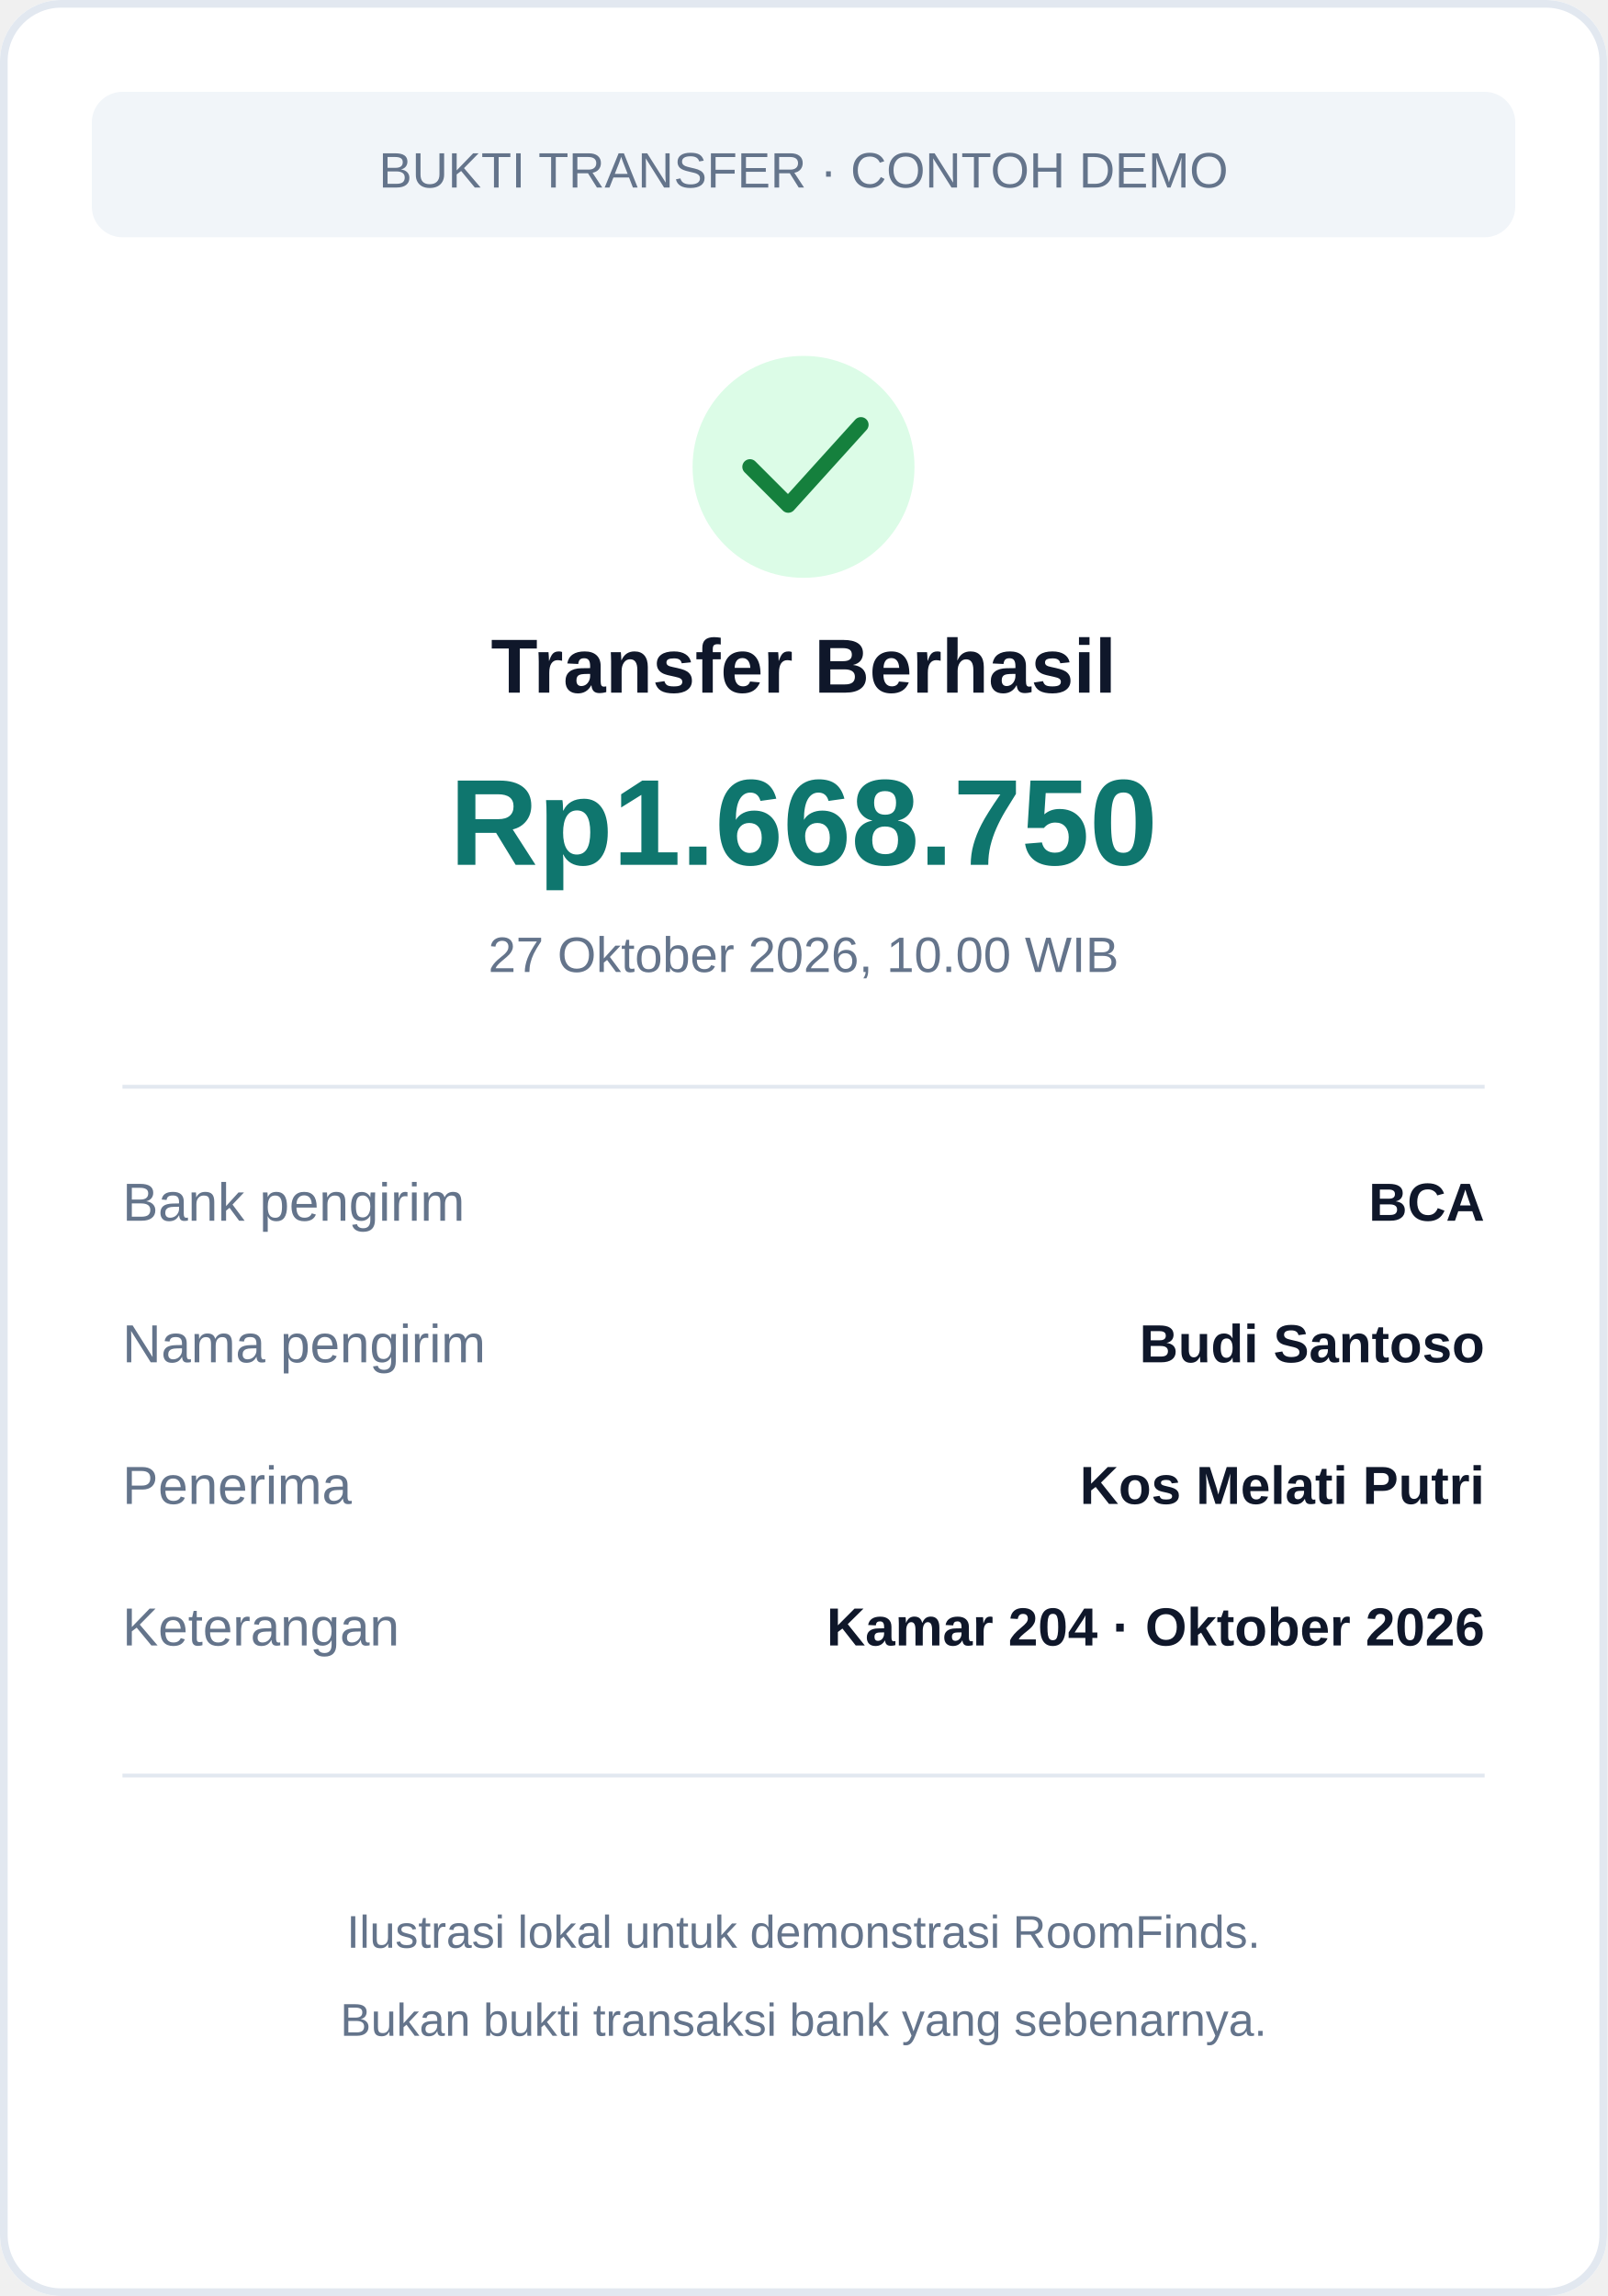
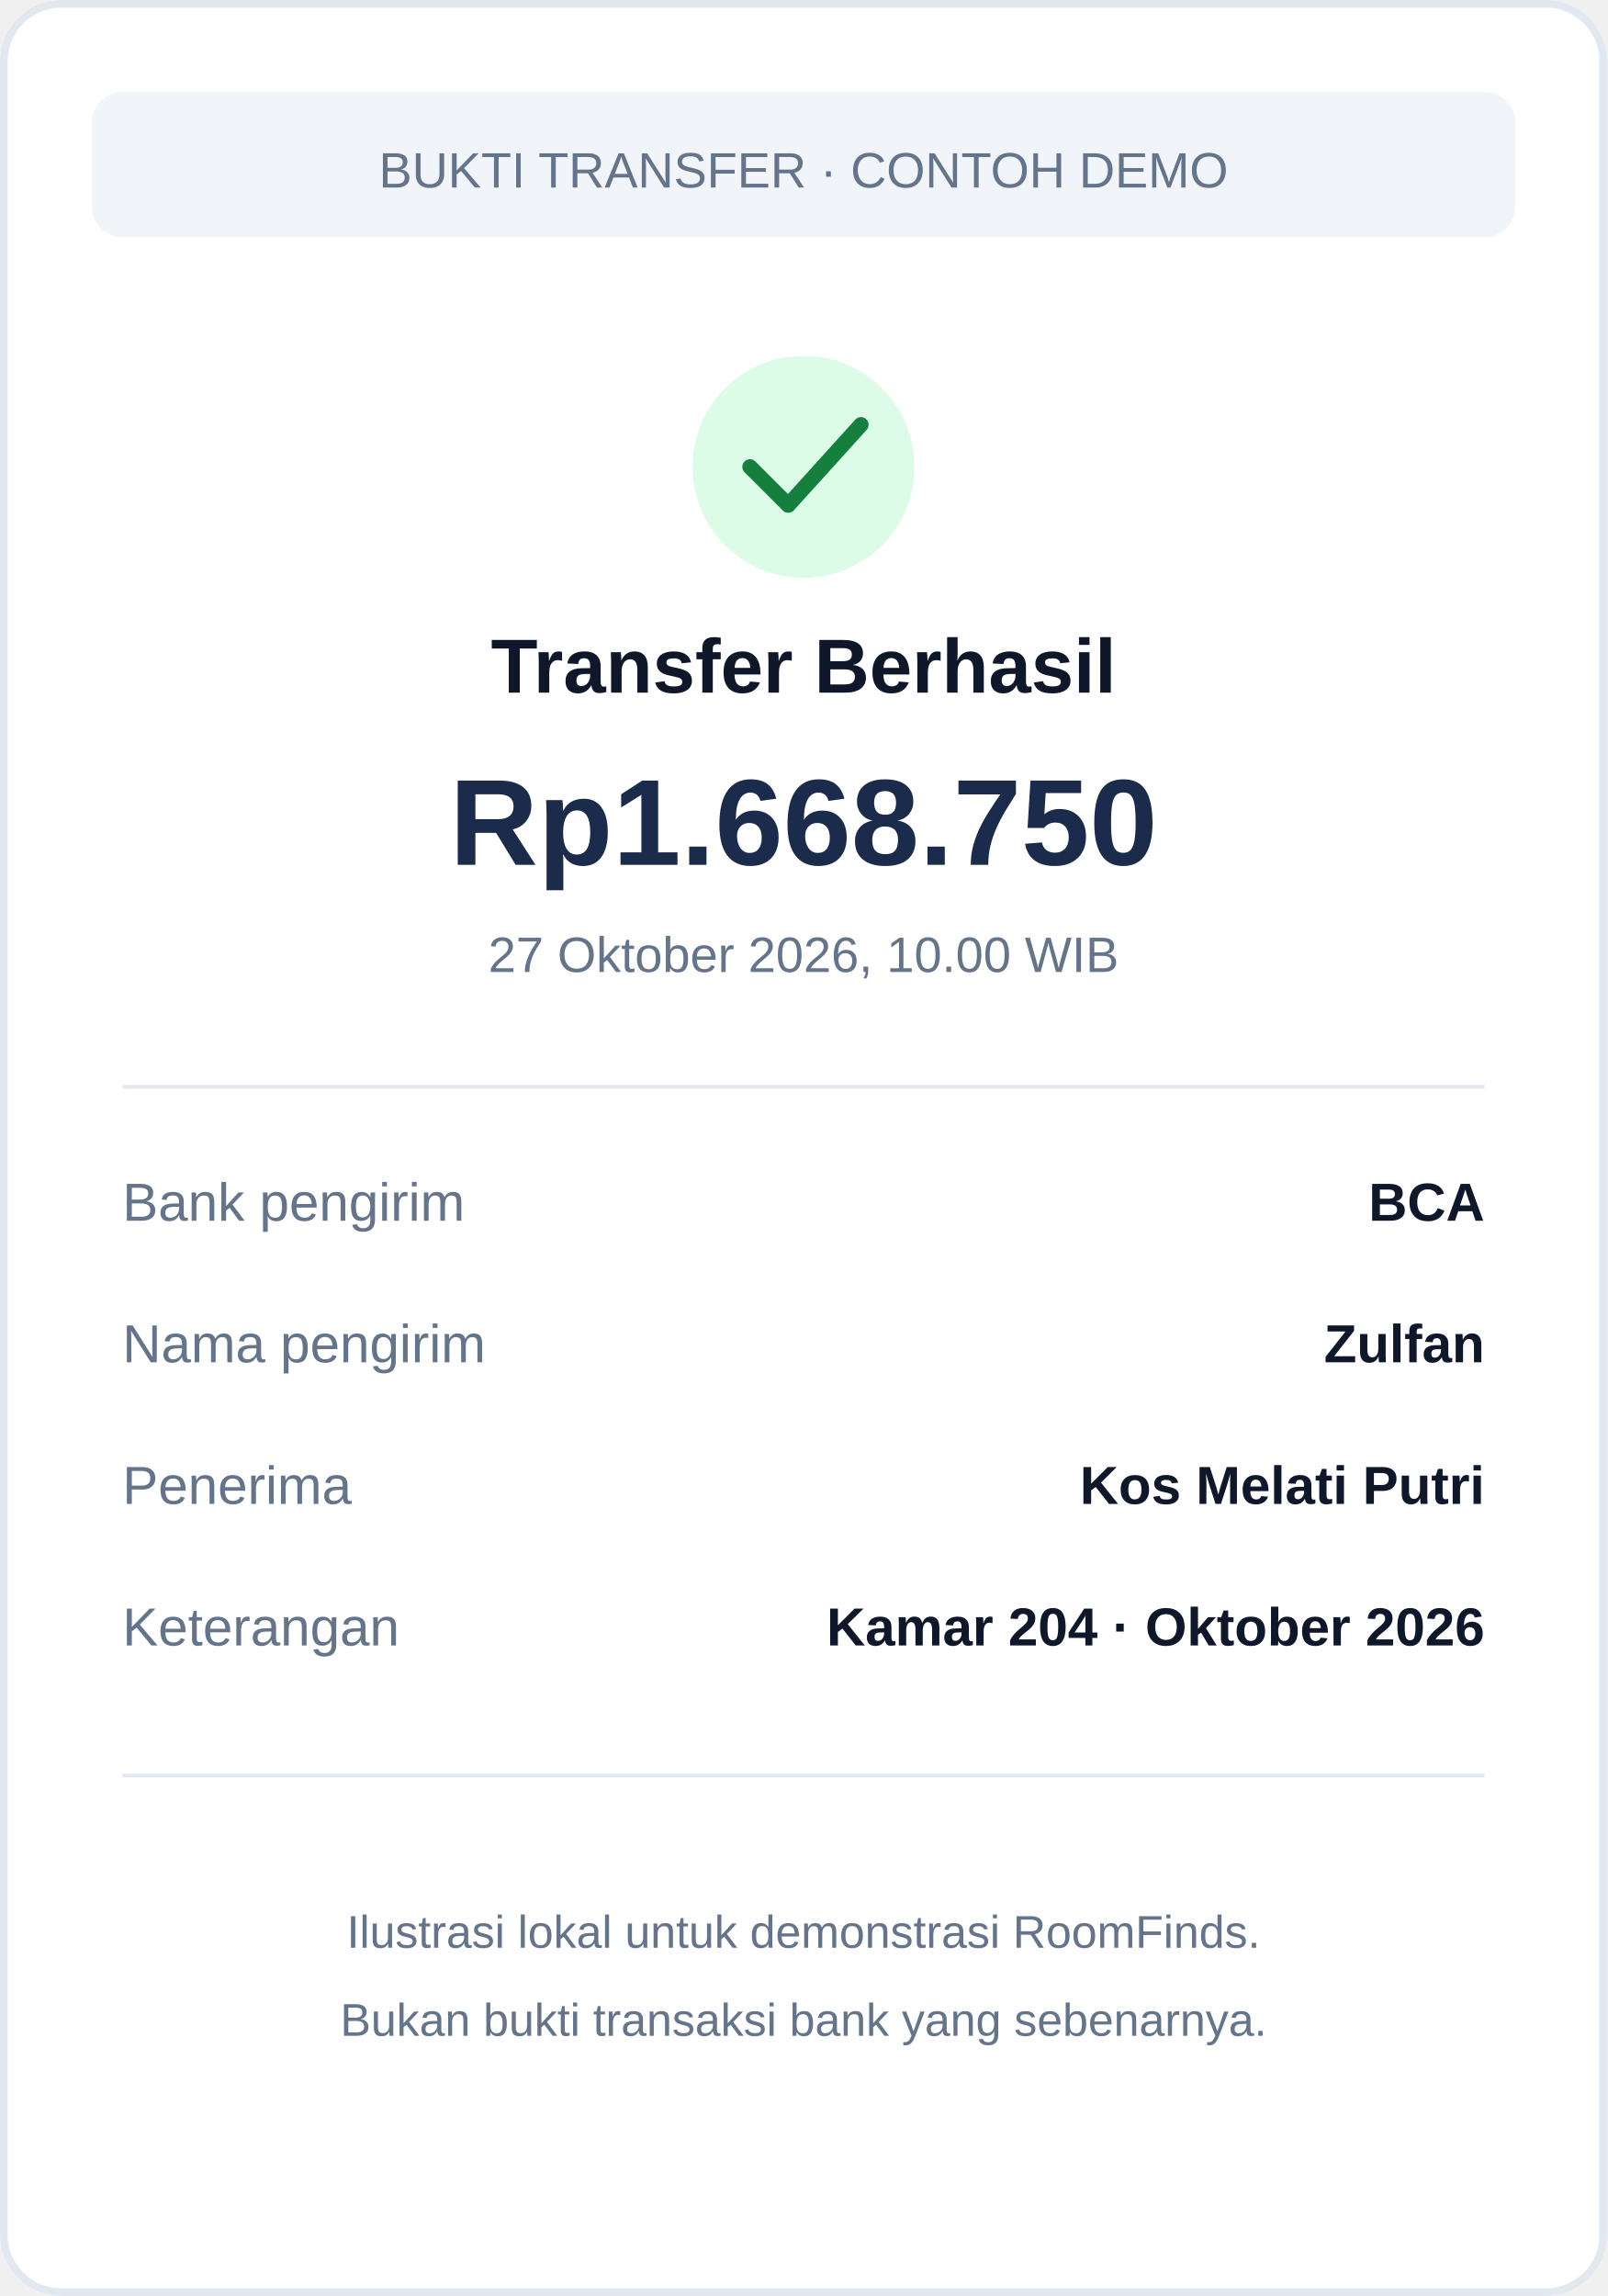
<svg xmlns="http://www.w3.org/2000/svg" width="420" height="600" viewBox="0 0 420 600">
  <rect width="420" height="600" rx="16" fill="#fff" />
  <rect x="1" y="1" width="418" height="598" rx="15" fill="none" stroke="#e2e8f0" stroke-width="2" />
  <g font-family="Arial,sans-serif" text-anchor="middle">
    <rect x="24" y="24" width="372" height="38" rx="8" fill="#f1f5f9" />
    <text x="210" y="49" font-size="13" fill="#64748b">BUKTI TRANSFER · CONTOH DEMO</text>
    <circle cx="210" cy="122" r="29" fill="#dcfce7" />
    <path d="m196 122 10 10 19-21" fill="none" stroke="#15803d" stroke-width="4" stroke-linecap="round" stroke-linejoin="round" />
    <text x="210" y="181" font-size="20" font-weight="700" fill="#0f172a">Transfer Berhasil</text>
-     <text x="210" y="226" font-size="32" font-weight="700" fill="#0f766e">Rp1.668.750</text>
+     <text x="210" y="226" font-size="32" font-weight="700" fill="#1B2B4B">Rp1.668.750</text>
    <text x="210" y="254" font-size="13" fill="#64748b">27 Oktober 2026, 10.00 WIB</text>
  </g>
  <path d="M32 284h356M32 464h356" stroke="#e2e8f0" />
  <g font-family="Arial,sans-serif" font-size="14">
    <g fill="#64748b">
      <text x="32" y="319">Bank pengirim</text>
      <text x="32" y="356">Nama pengirim</text>
      <text x="32" y="393">Penerima</text>
      <text x="32" y="430">Keterangan</text>
    </g>
    <g fill="#0f172a" text-anchor="end" font-weight="700">
      <text x="388" y="319">BCA</text>
-       <text x="388" y="356">Budi Santoso</text>
+       <text x="388" y="356">Zulfan</text>
      <text x="388" y="393">Kos Melati Putri</text>
      <text x="388" y="430">Kamar 204 · Oktober 2026</text>
    </g>
  </g>
  <g font-family="Arial,sans-serif" text-anchor="middle" fill="#64748b" font-size="12">
    <text x="210" y="509">Ilustrasi lokal untuk demonstrasi RoomFinds.</text>
    <text x="210" y="532">Bukan bukti transaksi bank yang sebenarnya.</text>
  </g>
</svg>
